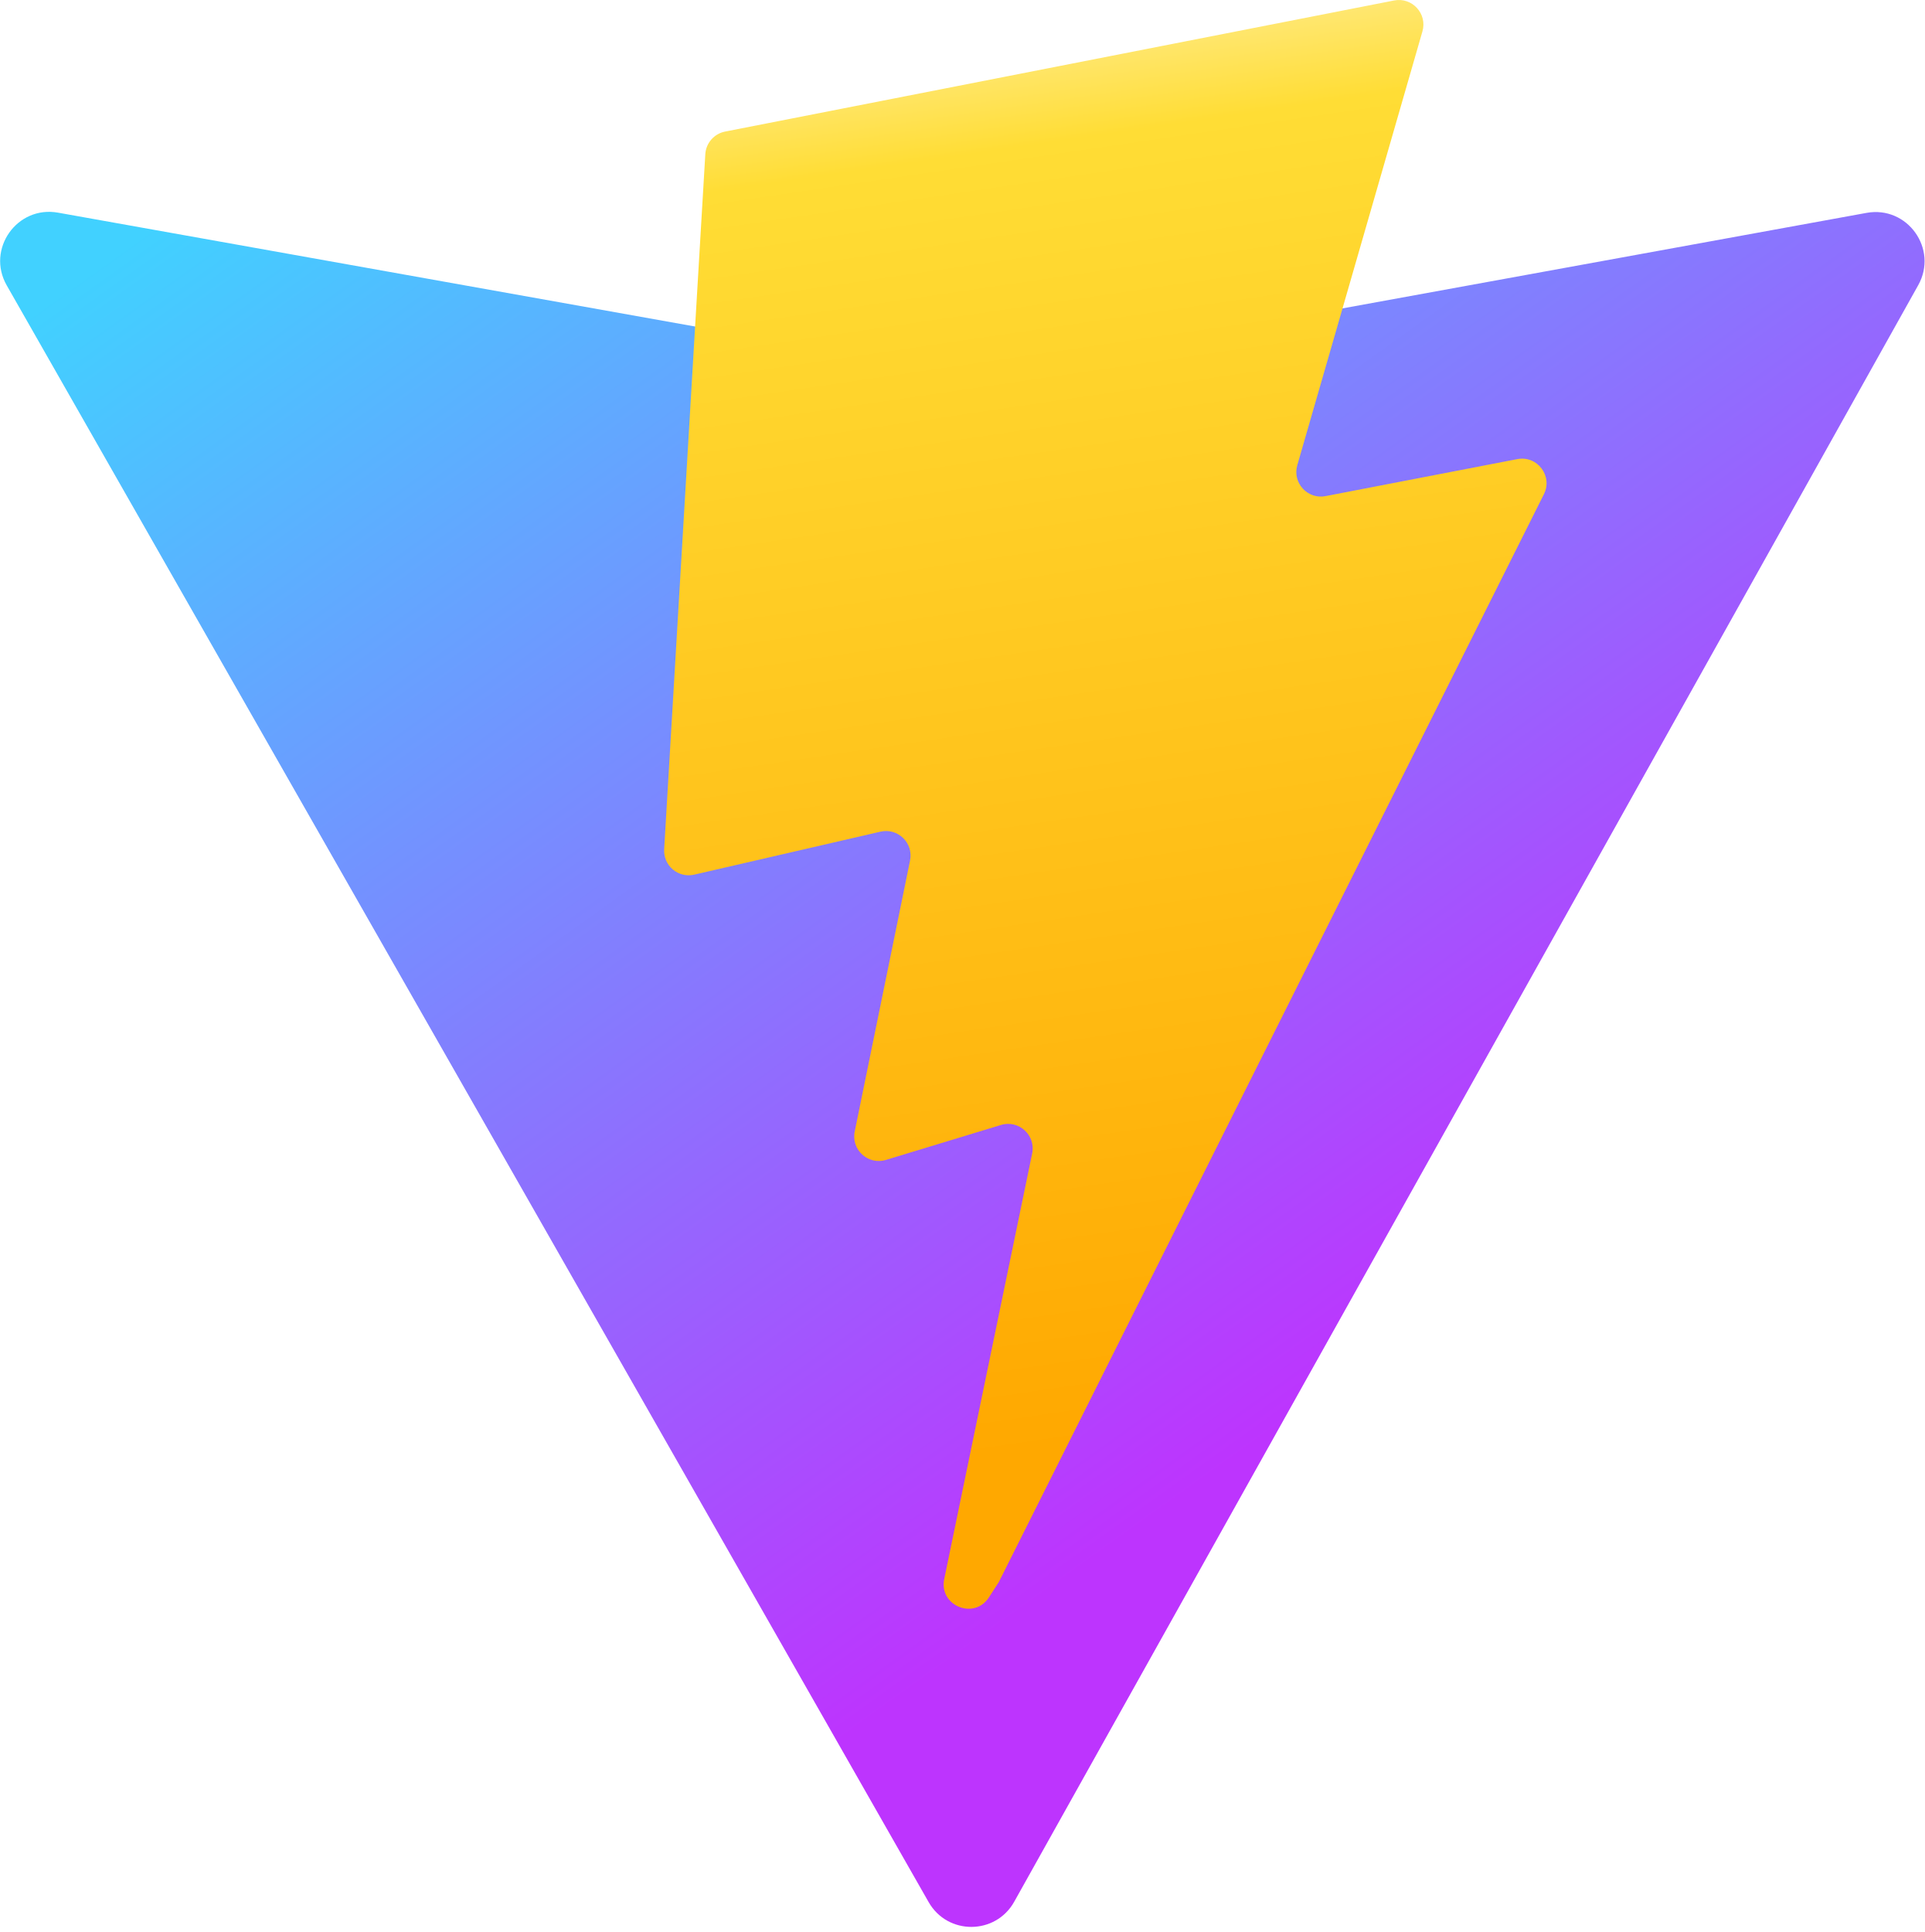
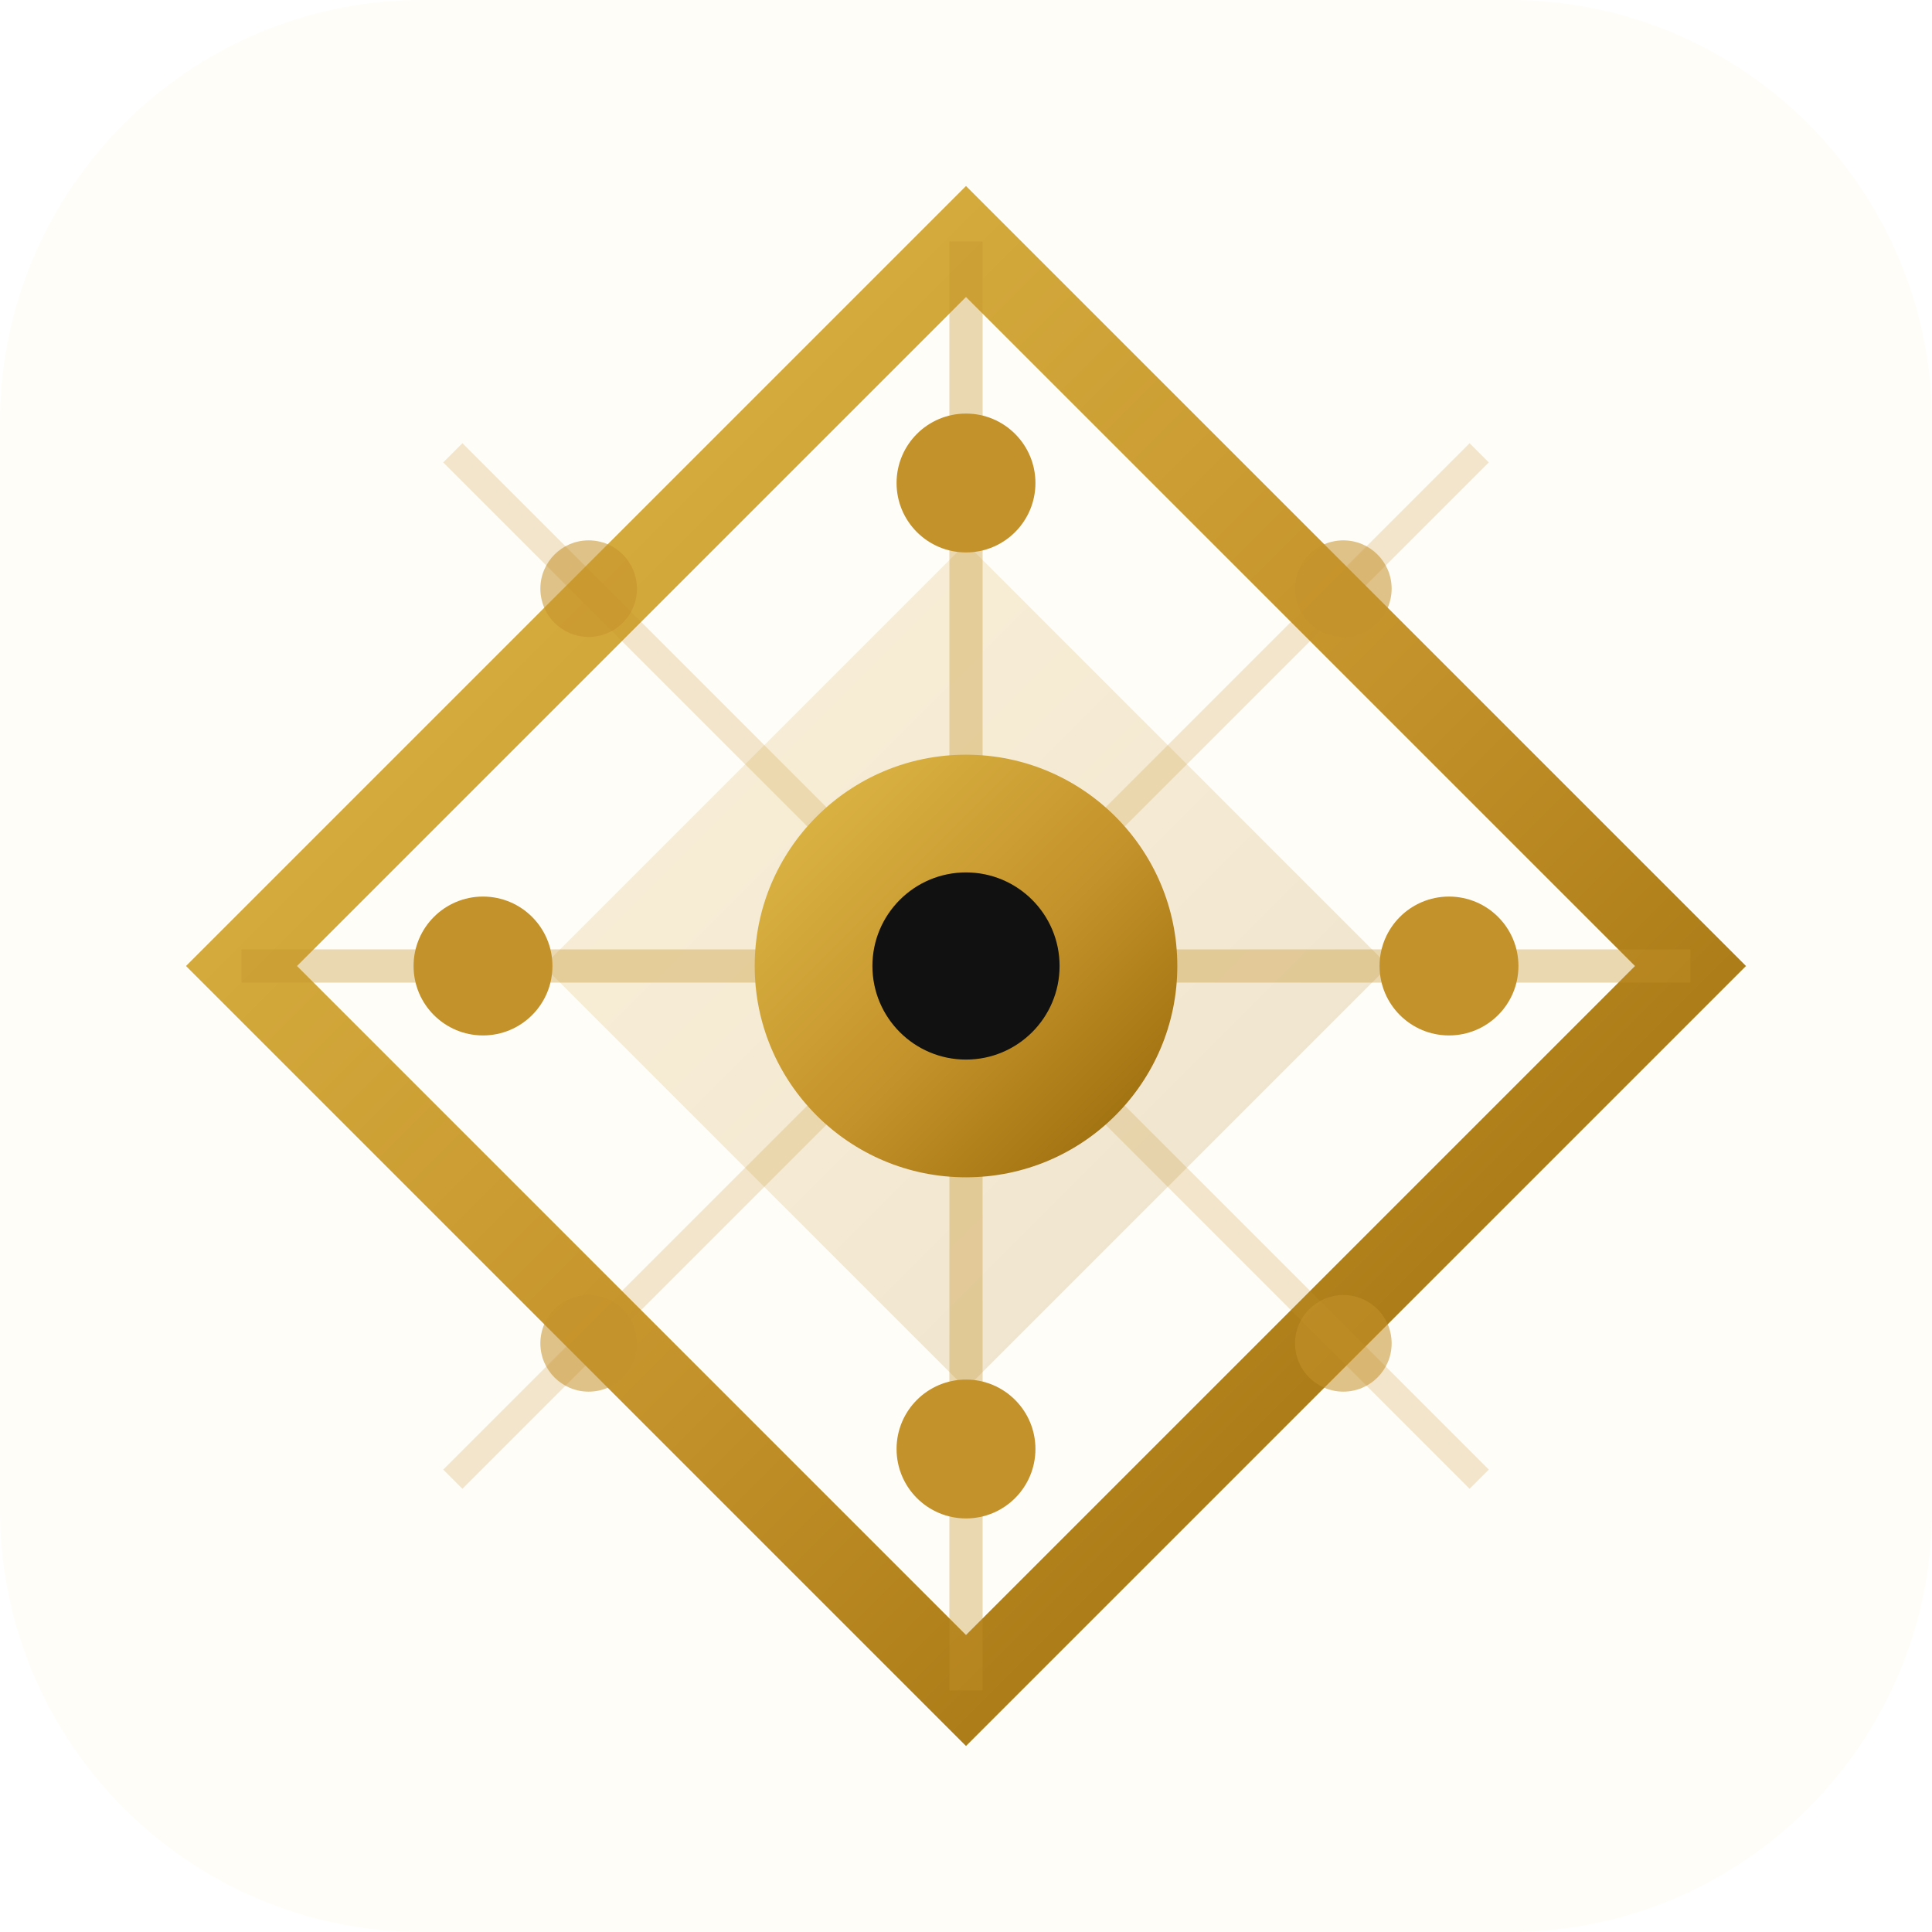
- <svg xmlns="http://www.w3.org/2000/svg" aria-hidden="true" role="img" class="iconify iconify--logos" width="31.88" height="32" preserveAspectRatio="xMidYMid meet" viewBox="0 0 256 257">
+ <svg xmlns="http://www.w3.org/2000/svg" viewBox="0 0 64 64" role="img" aria-labelledby="title desc">
  <defs>
-     <linearGradient id="IconifyId1813088fe1fbc01fb466" x1="-.828%" x2="57.636%" y1="7.652%" y2="78.411%">
-       <stop offset="0%" stop-color="#41D1FF" />
-       <stop offset="100%" stop-color="#BD34FE" />
-     </linearGradient>
-     <linearGradient id="IconifyId1813088fe1fbc01fb467" x1="43.376%" x2="50.316%" y1="2.242%" y2="89.03%">
-       <stop offset="0%" stop-color="#FFEA83" />
-       <stop offset="8.333%" stop-color="#FFDD35" />
-       <stop offset="100%" stop-color="#FFA800" />
+     <linearGradient id="goldFill" x1="0" y1="0" x2="1" y2="1">
+       <stop offset="0%" stop-color="#E0BC4A" />
+       <stop offset="55%" stop-color="#C4922A" />
+       <stop offset="100%" stop-color="#936606" />
    </linearGradient>
  </defs>
-   <path fill="url(#IconifyId1813088fe1fbc01fb466)" d="M255.153 37.938L134.897 252.976c-2.483 4.44-8.862 4.466-11.382.048L.875 37.958c-2.746-4.814 1.371-10.646 6.827-9.67l120.385 21.517a6.537 6.537 0 0 0 2.322-.004l117.867-21.483c5.438-.991 9.574 4.796 6.877 9.62Z" />
-   <path fill="url(#IconifyId1813088fe1fbc01fb467)" d="M185.432.063L96.44 17.501a3.268 3.268 0 0 0-2.634 3.014l-5.474 92.456a3.268 3.268 0 0 0 3.997 3.378l24.777-5.718c2.318-.535 4.413 1.507 3.936 3.838l-7.361 36.047c-.495 2.426 1.782 4.5 4.151 3.78l15.304-4.649c2.372-.72 4.652 1.36 4.15 3.788l-11.698 56.621c-.732 3.542 3.979 5.473 5.943 2.437l1.313-2.028l72.516-144.72c1.215-2.423-.88-5.186-3.54-4.672l-25.505 4.922c-2.396.462-4.435-1.77-3.759-4.114l16.646-57.705c.677-2.35-1.37-4.583-3.769-4.113Z" />
+   <rect width="64" height="64" rx="14" fill="#FFFDF8" />
+   <g transform="translate(32 32)">
+     <path d="M0 -24 L24 0 L0 24 L-24 0 Z" fill="none" stroke="url(#goldFill)" stroke-width="2.6" />
+     <path d="M0 -14 L14 0 L0 14 L-14 0 Z" fill="url(#goldFill)" opacity="0.18" />
+     <line x1="0" y1="-24" x2="0" y2="24" stroke="#C4922A" stroke-width="1.1" opacity="0.35" />
+     <line x1="-24" y1="0" x2="24" y2="0" stroke="#C4922A" stroke-width="1.1" opacity="0.35" />
+     <line x1="-17" y1="-17" x2="17" y2="17" stroke="#C4922A" stroke-width="0.9" opacity="0.22" />
+     <line x1="-17" y1="17" x2="17" y2="-17" stroke="#C4922A" stroke-width="0.9" opacity="0.22" />
+     <circle cx="0" cy="0" r="7" fill="url(#goldFill)" />
+     <circle cx="0" cy="0" r="3.1" fill="#111111" />
+     <circle cx="0" cy="-16" r="2.3" fill="#C4922A" />
+     <circle cx="16" cy="0" r="2.3" fill="#C4922A" />
+     <circle cx="0" cy="16" r="2.3" fill="#C4922A" />
+     <circle cx="-16" cy="0" r="2.3" fill="#C4922A" />
+     <circle cx="-12.5" cy="-12.5" r="1.6" fill="#C4922A" opacity="0.55" />
+     <circle cx="12.5" cy="-12.5" r="1.6" fill="#C4922A" opacity="0.55" />
+     <circle cx="12.5" cy="12.5" r="1.6" fill="#C4922A" opacity="0.55" />
+     <circle cx="-12.5" cy="12.5" r="1.6" fill="#C4922A" opacity="0.55" />
+   </g>
</svg>
